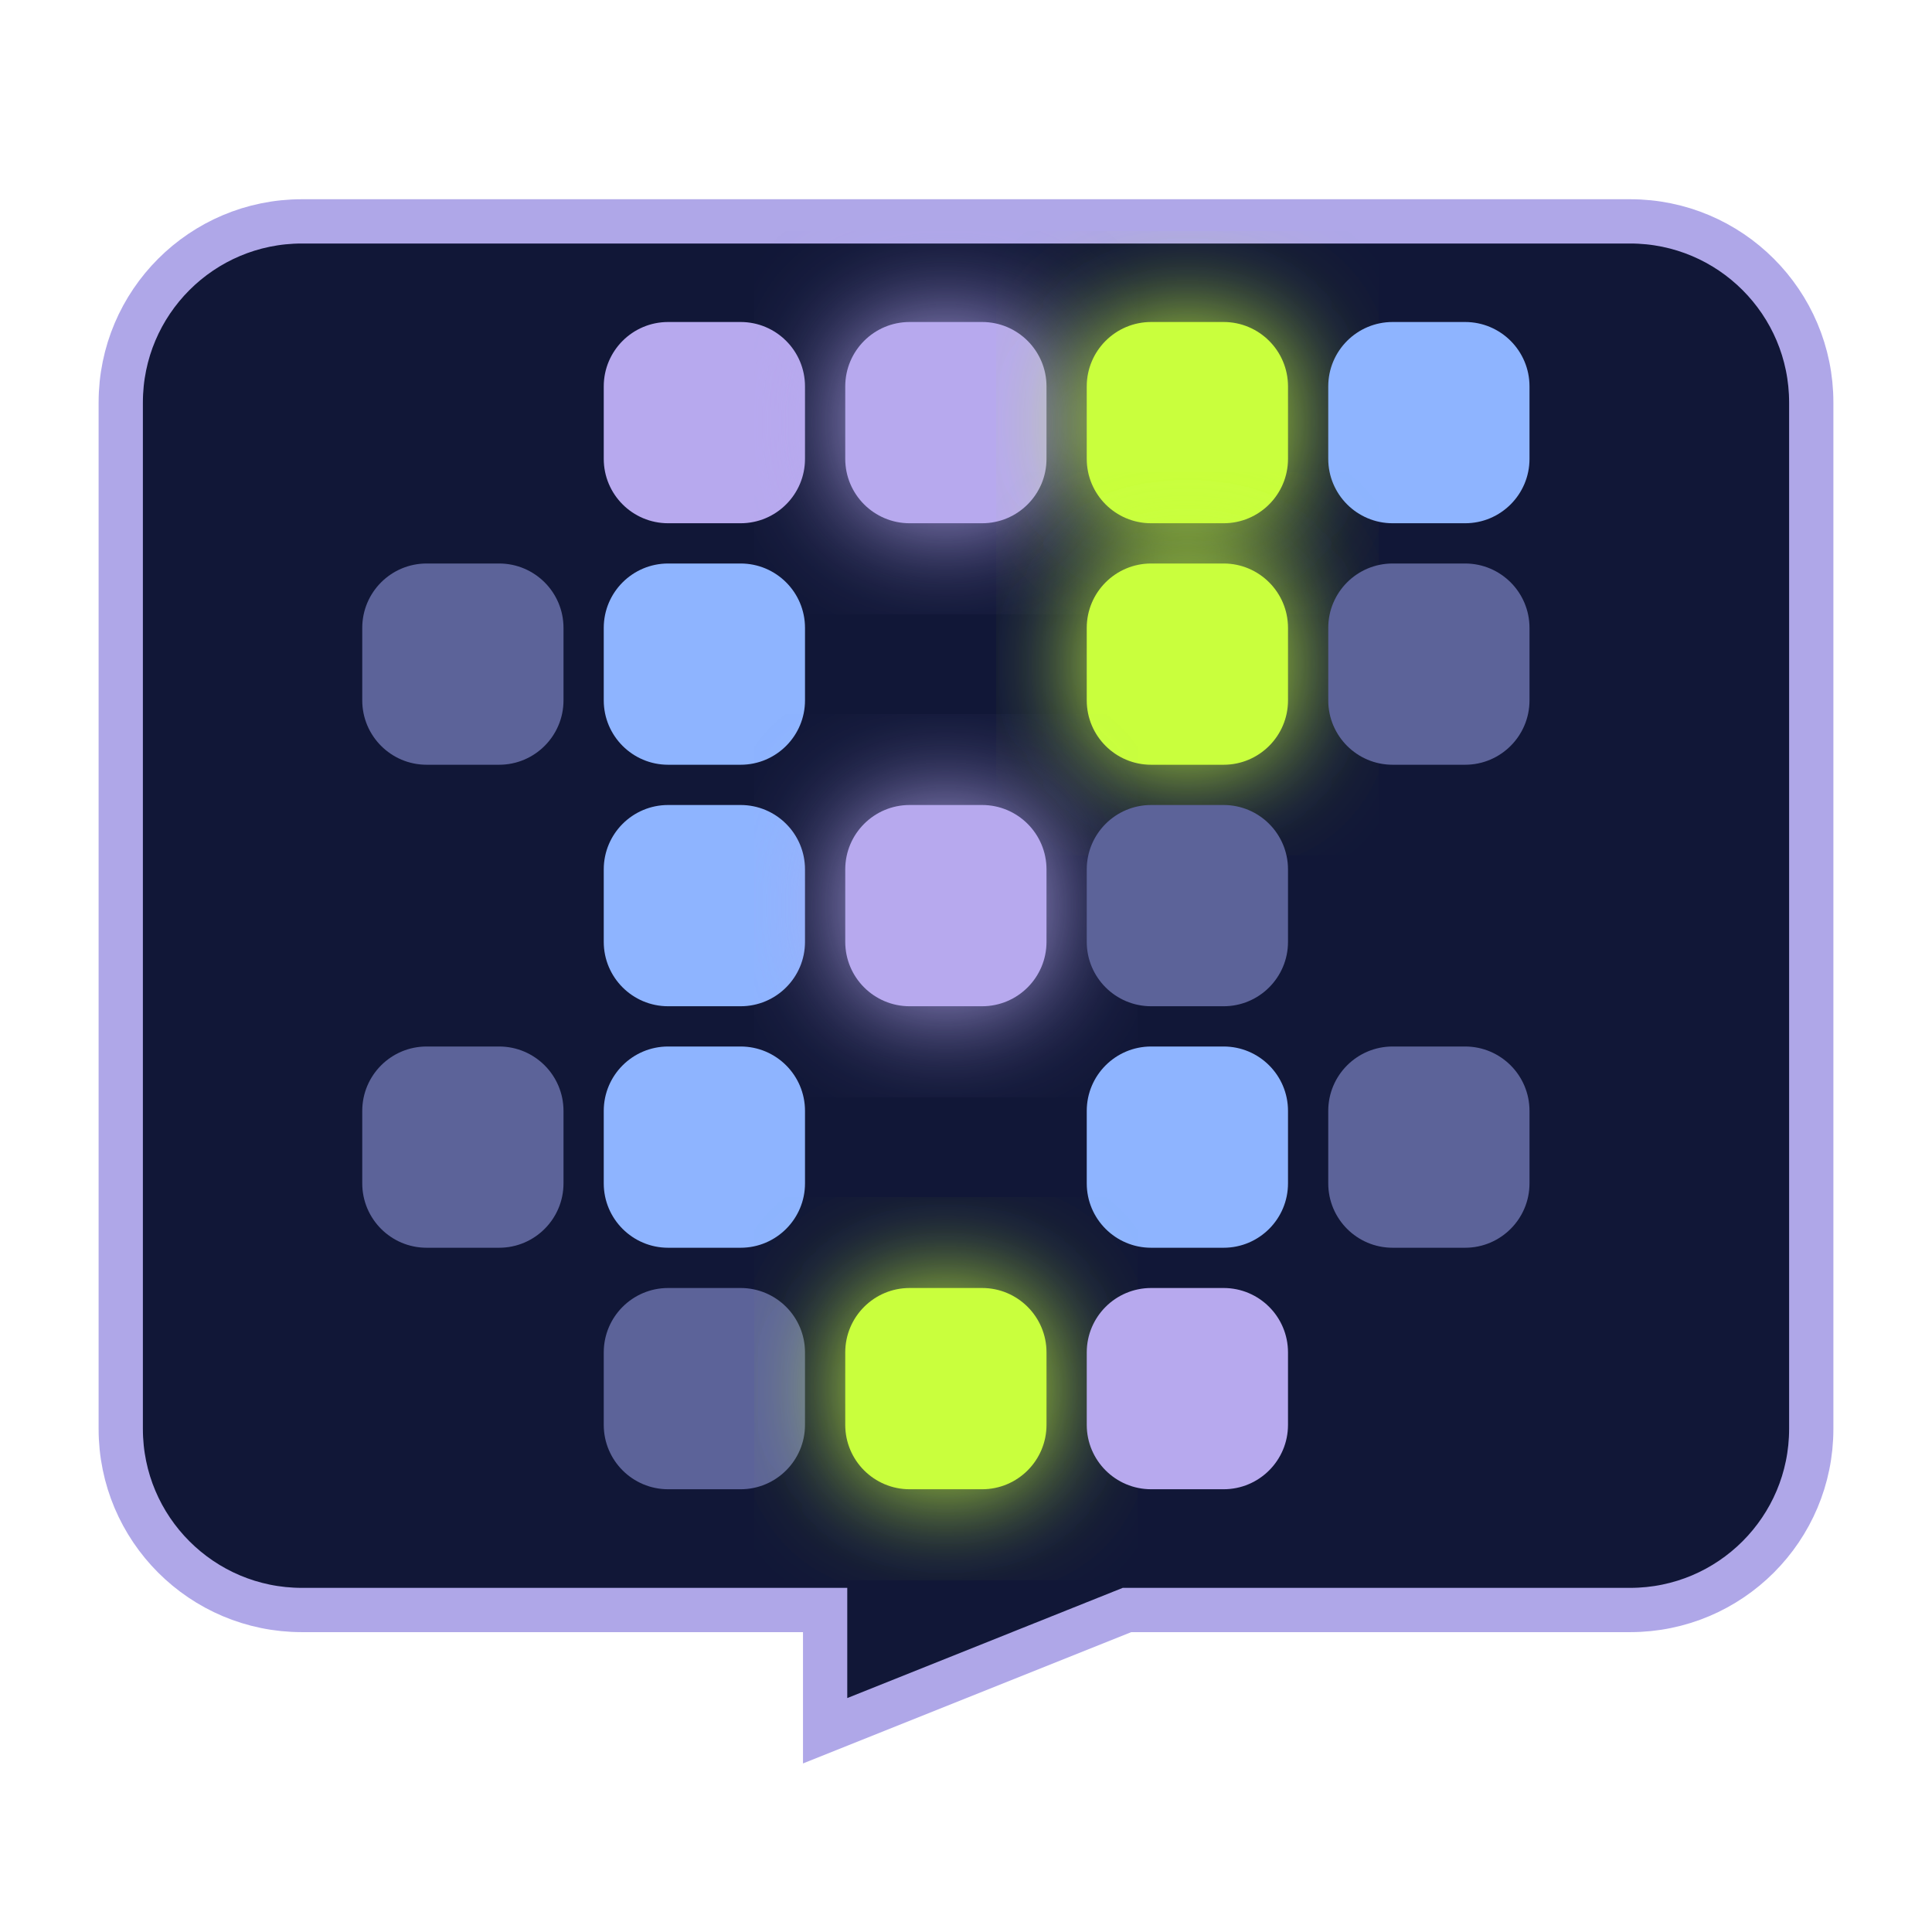
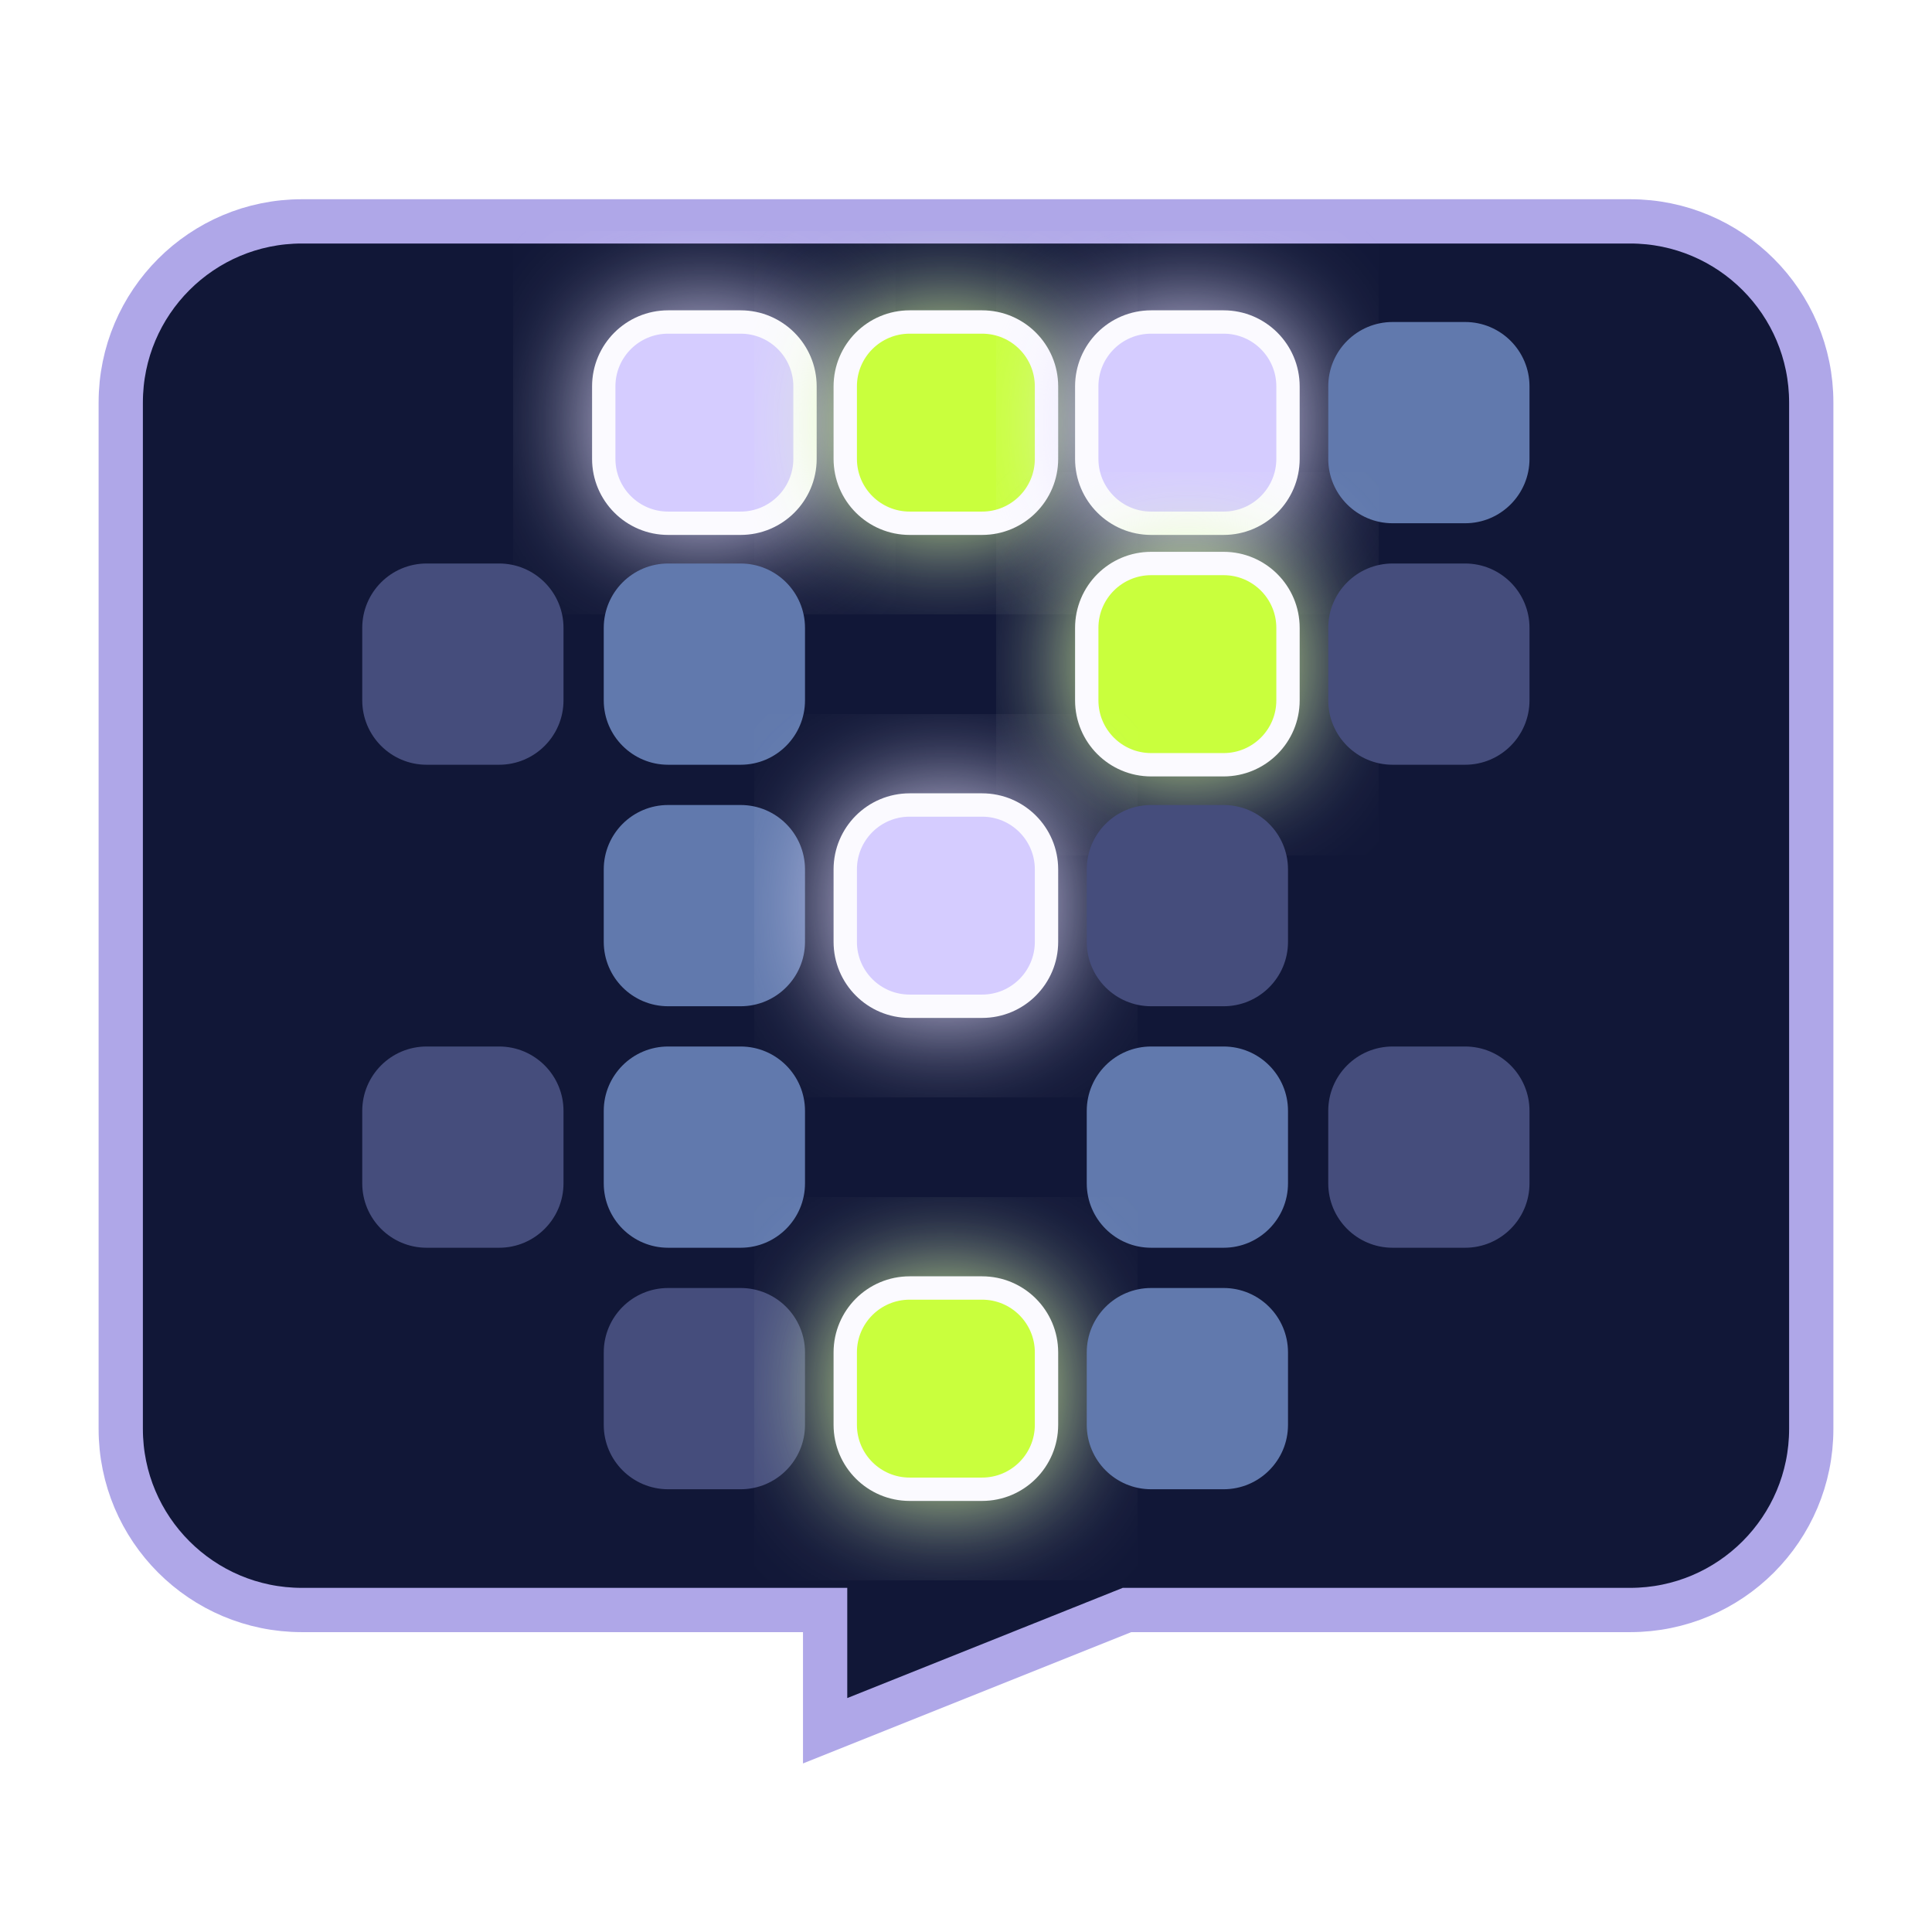
<svg xmlns="http://www.w3.org/2000/svg" width="48" height="48" viewBox="0 0 48 48" fill="none">
  <defs>
    <filter id="glow" x="-45%" y="-45%" width="190%" height="190%">
      <feGaussianBlur stdDeviation="1.35" result="blur" />
      <feMerge>
        <feMergeNode in="blur" />
        <feMergeNode in="SourceGraphic" />
      </feMerge>
    </filter>
  </defs>
  <path d="M7.5 5.5h33A4.5 4.5 0 0 1 45 10v25.5a4.5 4.5 0 0 1-4.5 4.5H28l-7.5 3v-3H7.5A4.5 4.5 0 0 1 3 35.5V10a4.5 4.5 0 0 1 4.5-4.5Z" fill="#111737" stroke="#AFA7E8" stroke-width="1.1" />
  <g>
-     <rect x="15" y="8" width="5" height="5" rx="1.6" fill="#B7A9EE" />
-     <rect x="21" y="8" width="5" height="5" rx="1.6" fill="#B7A9EE" filter="url(#glow)" />
-     <rect x="27" y="8" width="5" height="5" rx="1.6" fill="#C9FF3D" filter="url(#glow)" />
-     <rect x="33" y="8" width="5" height="5" rx="1.6" fill="#8EB4FF" />
-     <rect x="9" y="14" width="5" height="5" rx="1.6" fill="#5C6399" />
-     <rect x="15" y="14" width="5" height="5" rx="1.6" fill="#8EB4FF" />
-     <rect x="27" y="14" width="5" height="5" rx="1.6" fill="#C9FF3D" filter="url(#glow)" />
-     <rect x="33" y="14" width="5" height="5" rx="1.6" fill="#5C6399" />
-     <rect x="15" y="20" width="5" height="5" rx="1.6" fill="#8EB4FF" />
-     <rect x="21" y="20" width="5" height="5" rx="1.6" fill="#B7A9EE" filter="url(#glow)" />
-     <rect x="27" y="20" width="5" height="5" rx="1.6" fill="#5C6399" />
-     <rect x="9" y="26" width="5" height="5" rx="1.6" fill="#5C6399" />
-     <rect x="15" y="26" width="5" height="5" rx="1.6" fill="#8EB4FF" />
-     <rect x="27" y="26" width="5" height="5" rx="1.6" fill="#8EB4FF" />
-     <rect x="33" y="26" width="5" height="5" rx="1.6" fill="#5C6399" />
-     <rect x="15" y="32" width="5" height="5" rx="1.6" fill="#5C6399" />
-     <rect x="21" y="32" width="5" height="5" rx="1.6" fill="#C9FF3D" filter="url(#glow)" />
-     <rect x="27" y="32" width="5" height="5" rx="1.6" fill="#B7A9EE" />
+     <rect x="15" y="8" width="5" height="5" rx="1.6" fill="#D5CCFF" stroke="#FBFAFF" stroke-width=".58" filter="url(#glow)" />
+     <rect x="21" y="8" width="5" height="5" rx="1.6" fill="#C9FF3D" stroke="#FBFAFF" stroke-width=".58" filter="url(#glow)" />
+     <rect x="27" y="8" width="5" height="5" rx="1.6" fill="#D5CCFF" stroke="#FBFAFF" stroke-width=".58" filter="url(#glow)" />
+     <rect x="33" y="8" width="5" height="5" rx="1.6" fill="#6179AD" />
+     <rect x="9" y="14" width="5" height="5" rx="1.6" fill="#454D7C" />
+     <rect x="15" y="14" width="5" height="5" rx="1.6" fill="#6179AD" />
+     <rect x="27" y="14" width="5" height="5" rx="1.6" fill="#C9FF3D" stroke="#FBFAFF" stroke-width=".58" filter="url(#glow)" />
+     <rect x="33" y="14" width="5" height="5" rx="1.6" fill="#454D7C" />
+     <rect x="15" y="20" width="5" height="5" rx="1.6" fill="#6179AD" />
+     <rect x="21" y="20" width="5" height="5" rx="1.6" fill="#D5CCFF" stroke="#FBFAFF" stroke-width=".58" filter="url(#glow)" />
+     <rect x="27" y="20" width="5" height="5" rx="1.6" fill="#454D7C" />
+     <rect x="9" y="26" width="5" height="5" rx="1.6" fill="#454D7C" />
+     <rect x="15" y="26" width="5" height="5" rx="1.6" fill="#6179AD" />
+     <rect x="27" y="26" width="5" height="5" rx="1.6" fill="#6179AD" />
+     <rect x="33" y="26" width="5" height="5" rx="1.6" fill="#454D7C" />
+     <rect x="15" y="32" width="5" height="5" rx="1.6" fill="#454D7C" />
+     <rect x="21" y="32" width="5" height="5" rx="1.6" fill="#C9FF3D" stroke="#FBFAFF" stroke-width=".58" filter="url(#glow)" />
+     <rect x="27" y="32" width="5" height="5" rx="1.6" fill="#6179AD" />
  </g>
</svg>
